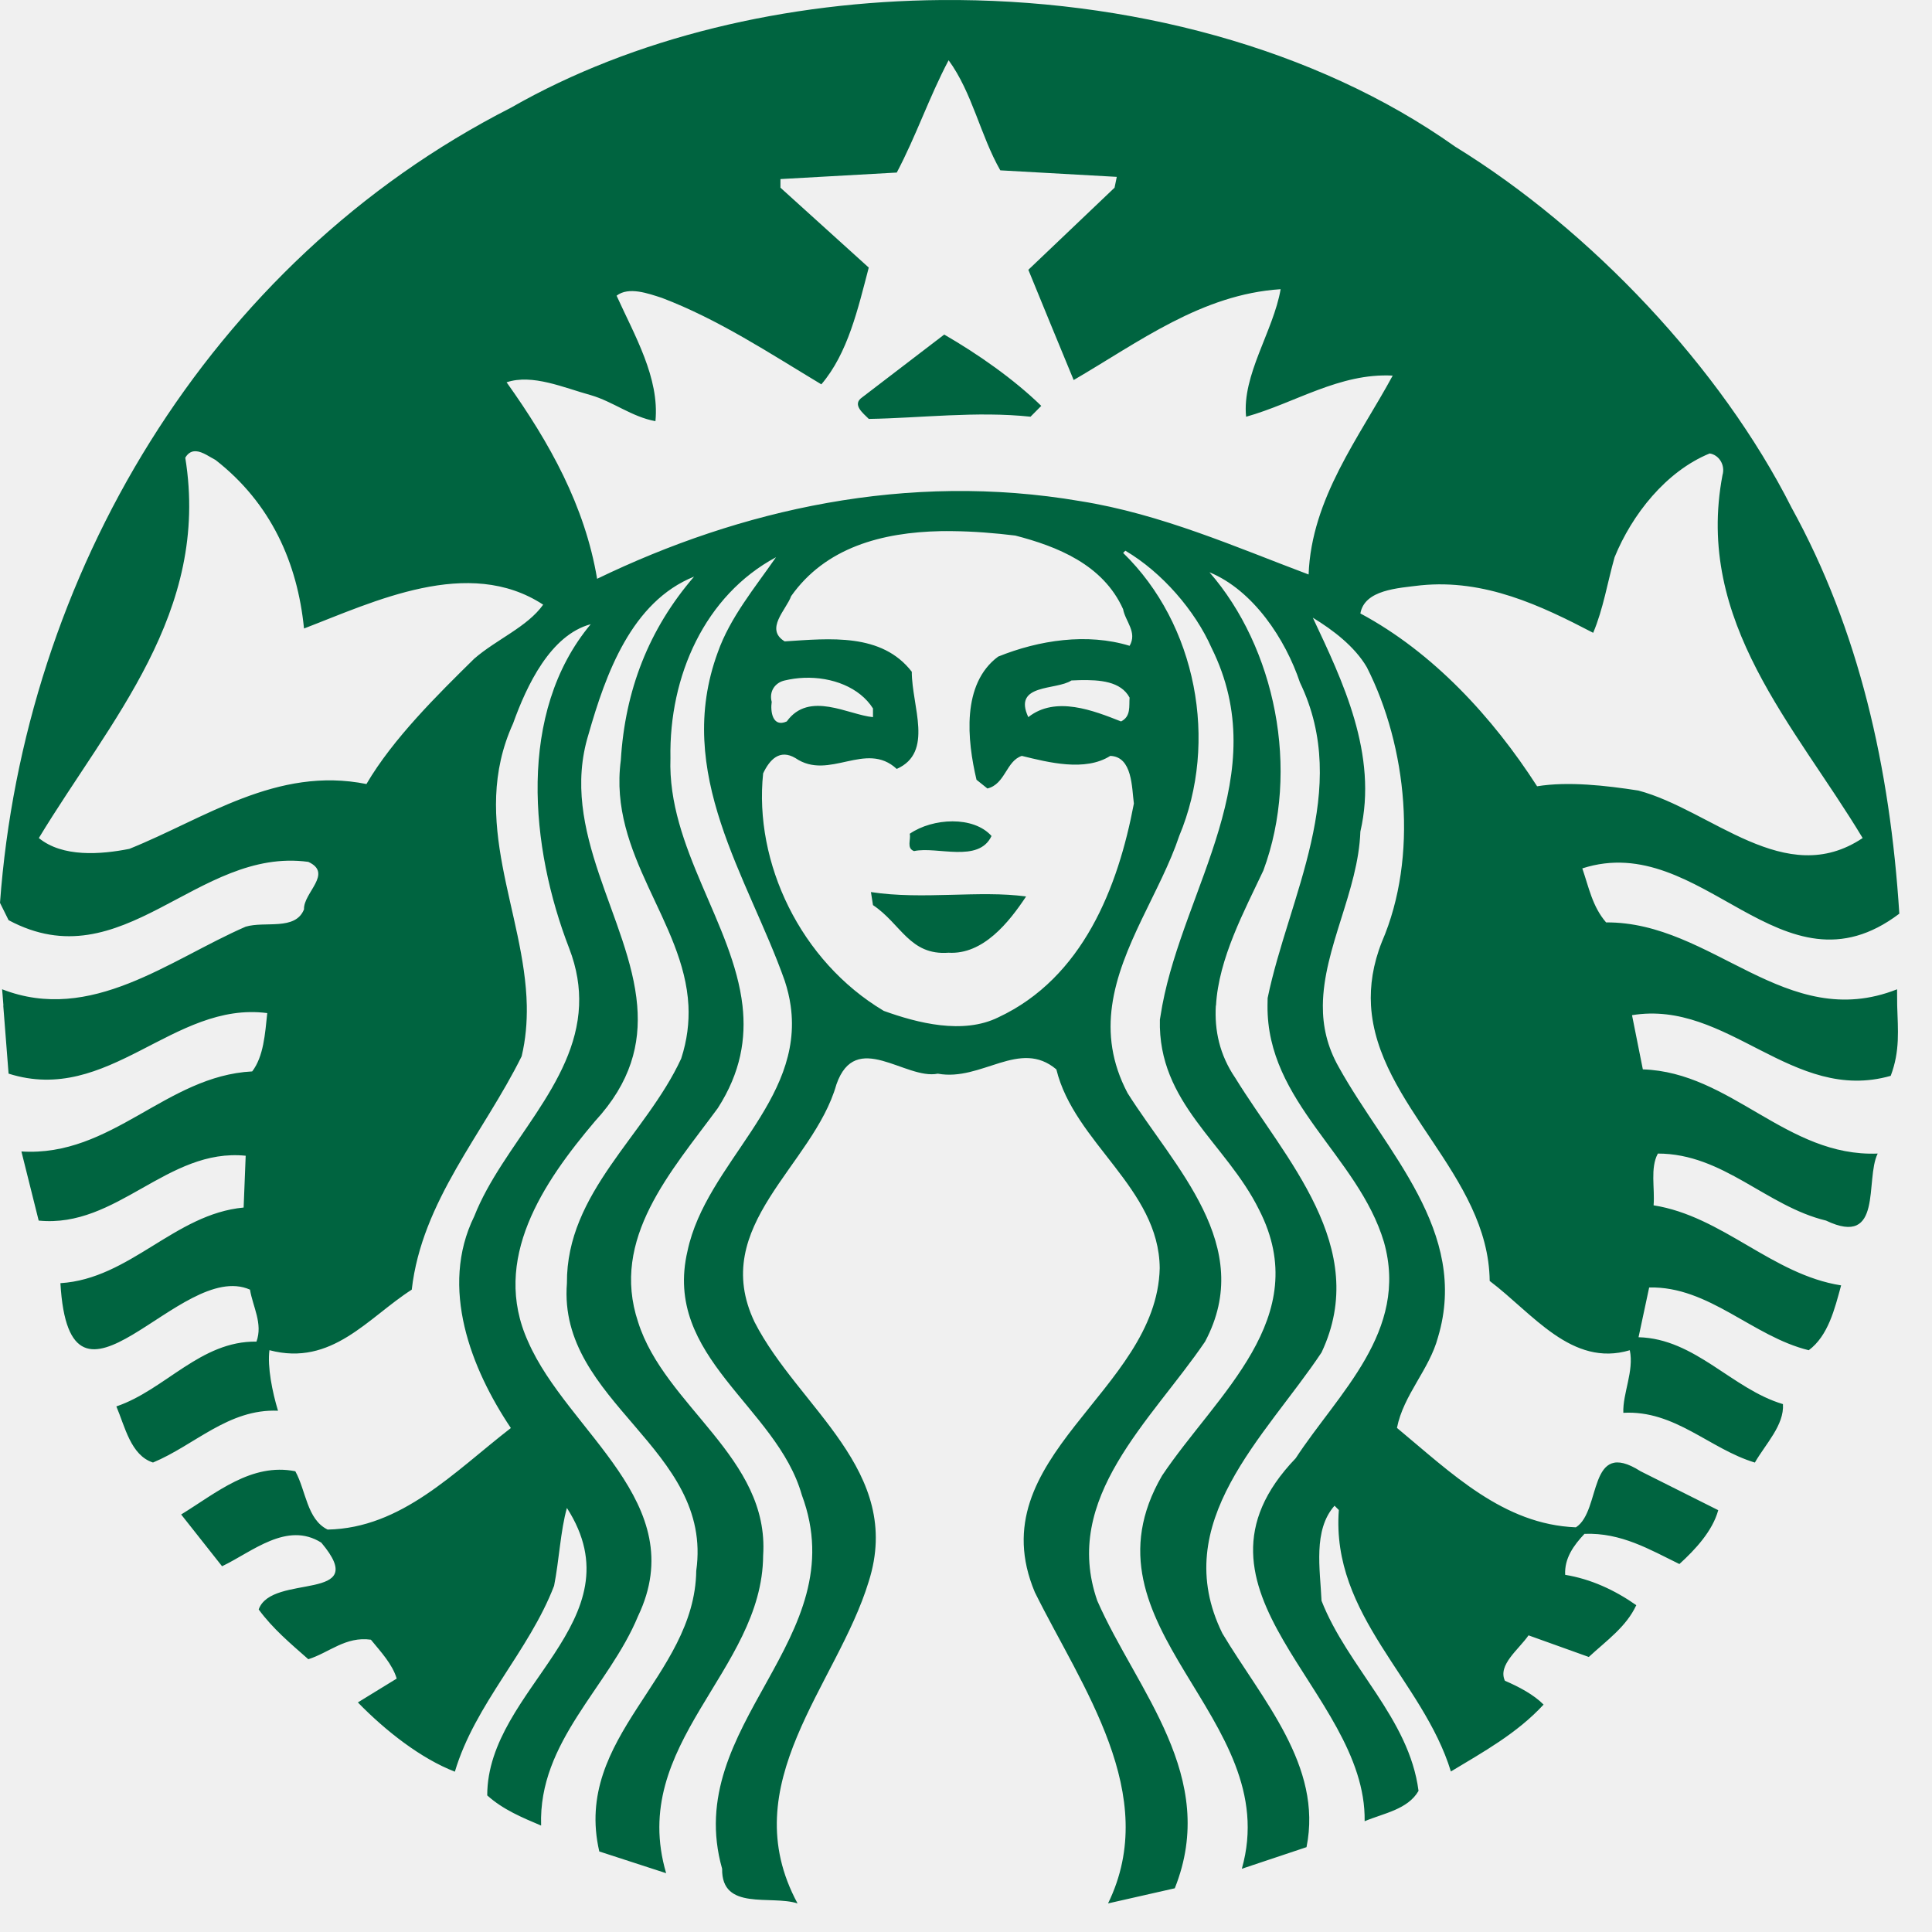
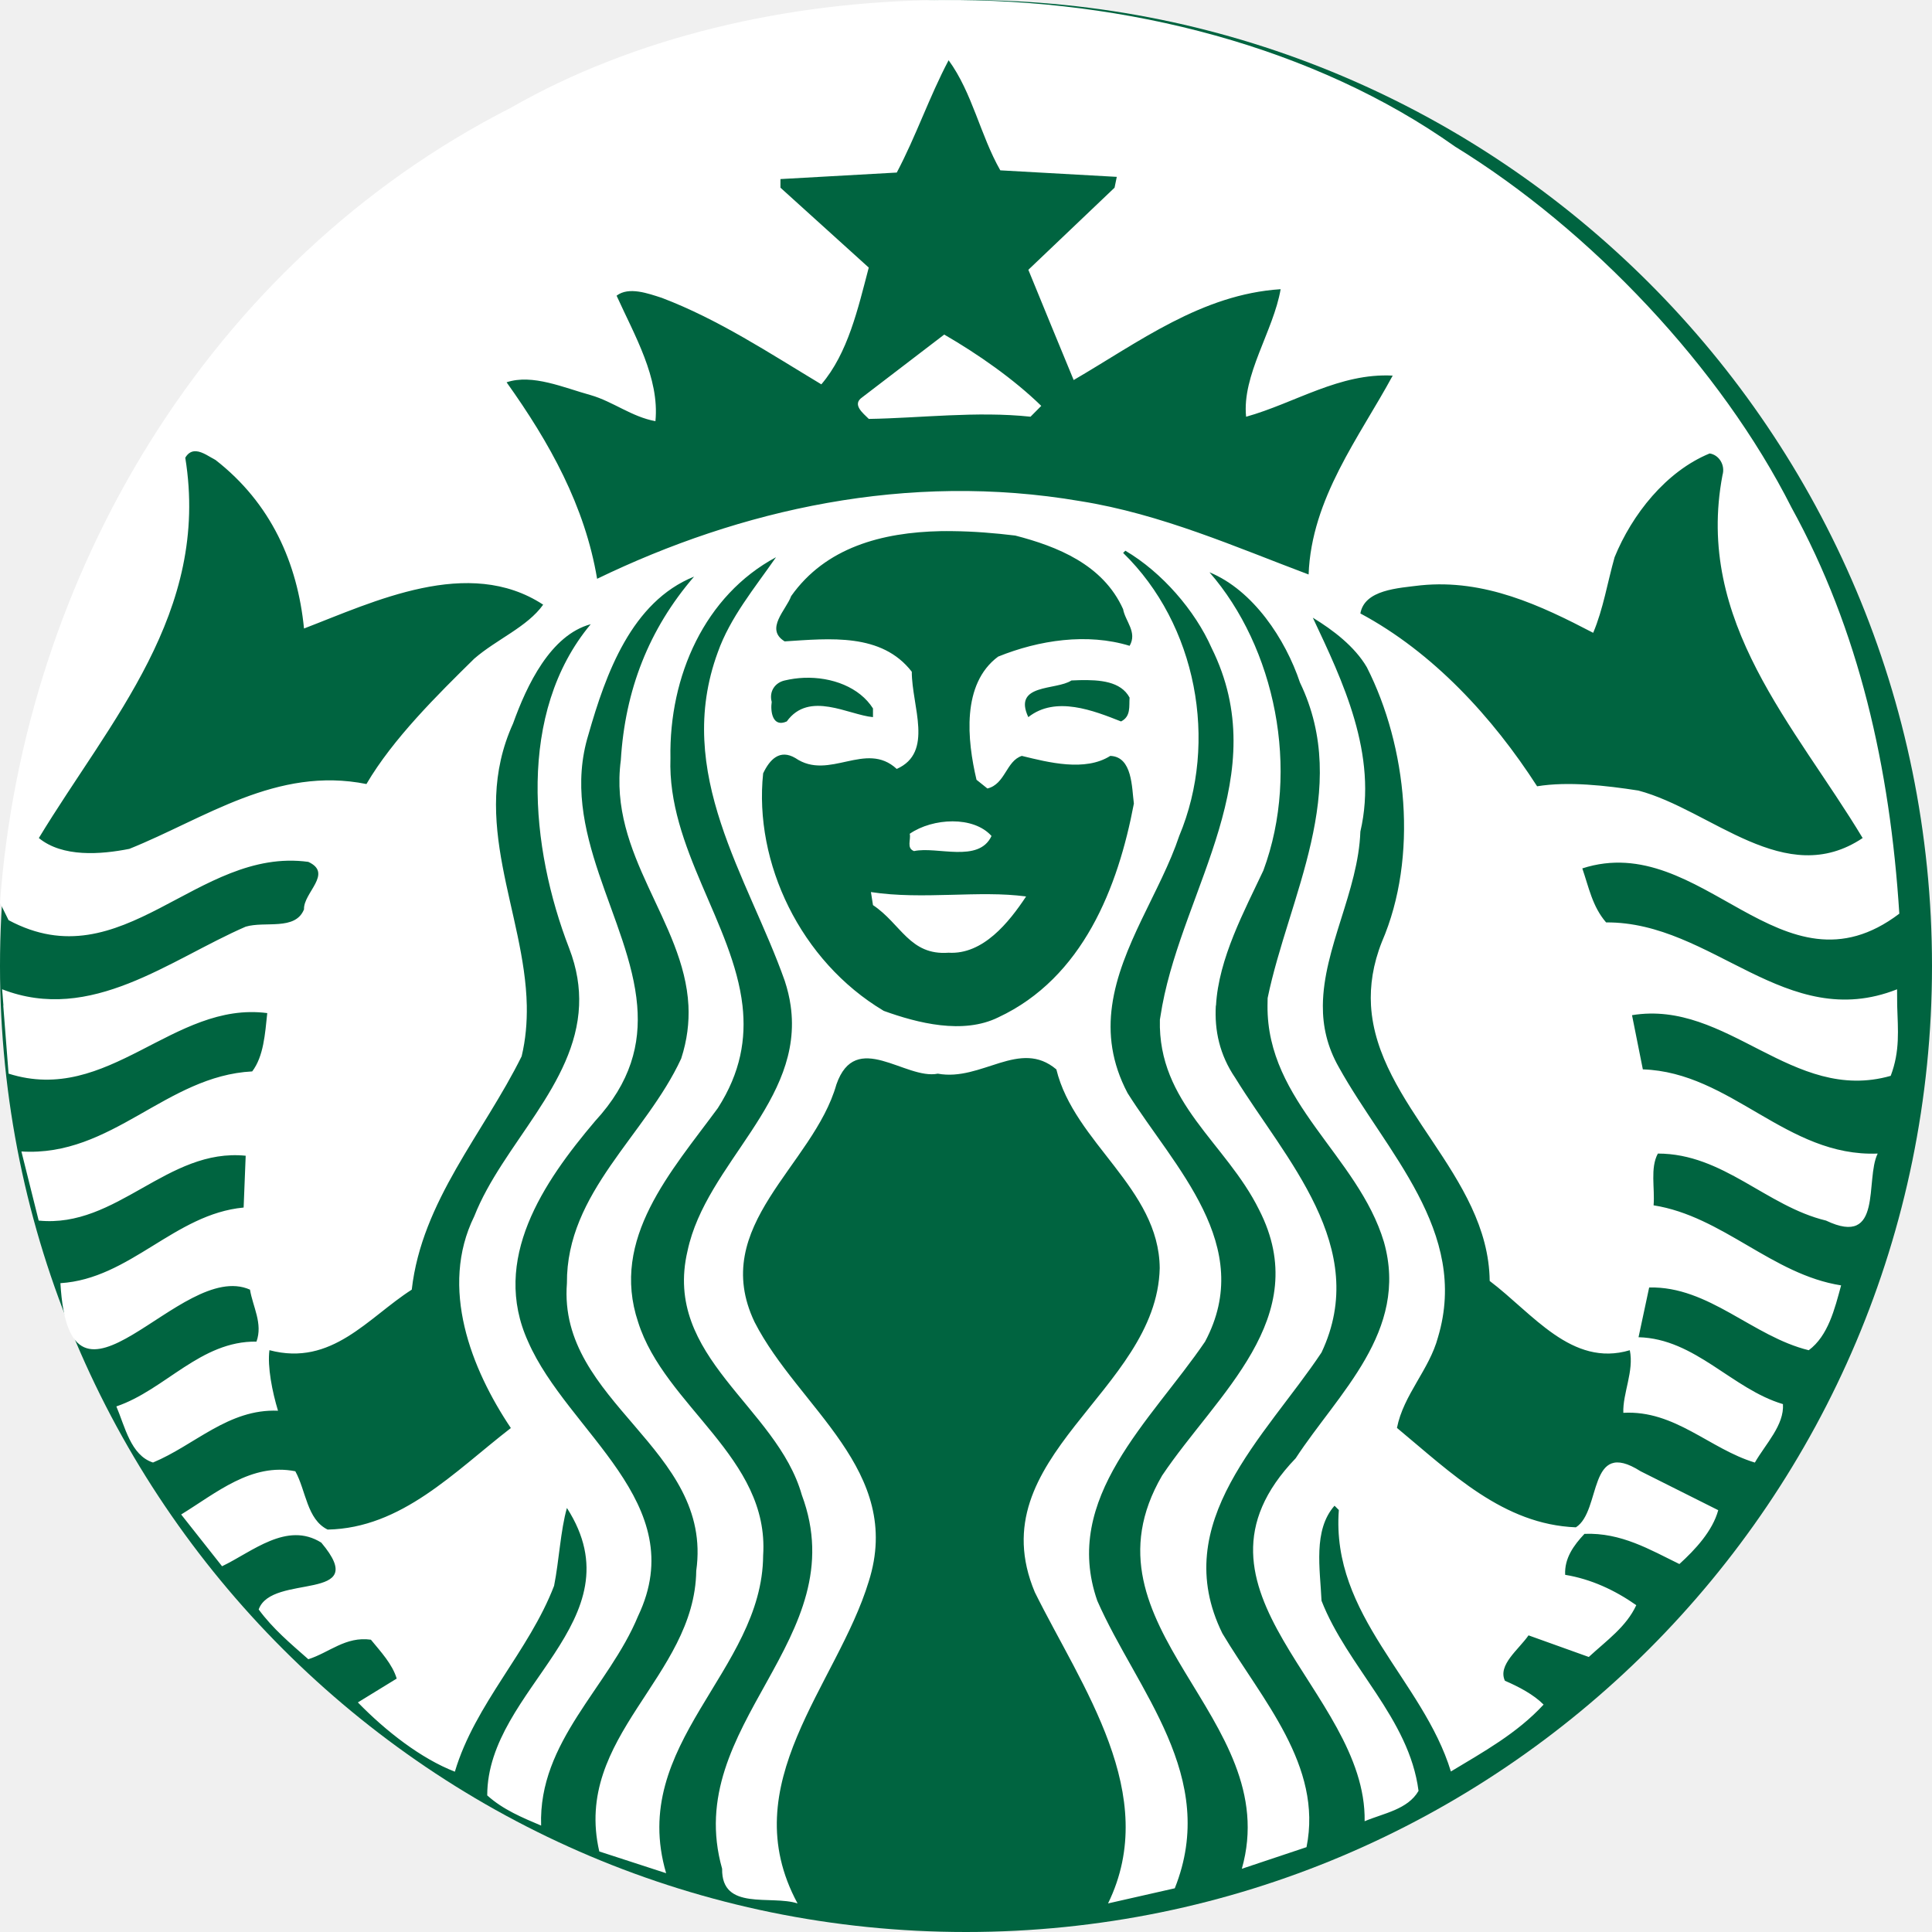
<svg xmlns="http://www.w3.org/2000/svg" width="48px" height="48px" viewBox="0 0 48 48" version="1.1">
  <defs />
  <g id="Page-1" stroke="none" stroke-width="1" fill="none" fill-rule="evenodd">
-     <g id="Group-3" transform="translate(-6, -6)" fill="#006440">
+     <circle cx="24" cy="24" r="24" fill="#006440" />
+     <g id="Group-3" transform="translate(-6, -6)" fill="#FFFFFF">
      <path d="M29.459,14.312 C30.3,14.798 31.191,15.422 31.87,16.084 L31.603,16.353 C30.264,16.21 28.854,16.388 27.585,16.408 C27.443,16.265 27.158,16.05 27.423,15.87 L29.459,14.312 L29.459,14.312 L29.459,14.312 Z M53.135,30.983 C53.153,31.589 53.209,32.109 52.974,32.729 C50.527,33.426 48.921,30.83 46.547,31.222 L46.816,32.568 C49.011,32.64 50.383,34.75 52.651,34.66 C52.329,35.305 52.795,37.005 51.367,36.325 C49.885,35.968 48.814,34.66 47.189,34.66 C46.994,35.02 47.118,35.52 47.083,35.946 C48.797,36.216 50.029,37.667 51.742,37.935 C51.581,38.525 51.421,39.186 50.938,39.546 C49.545,39.206 48.457,37.951 46.973,37.987 L46.709,39.223 C48.119,39.259 49.03,40.509 50.297,40.885 C50.331,41.406 49.867,41.872 49.599,42.337 C48.474,41.998 47.616,41.03 46.331,41.101 C46.313,40.616 46.601,40.065 46.492,39.546 C45.049,39.976 44.081,38.632 43.011,37.825 C42.98,35.186 40.209,33.455 40.062,30.983 C40.034,30.49 40.109,29.964 40.333,29.399 C41.244,27.288 40.958,24.547 39.959,22.578 C39.656,22.06 39.118,21.652 38.617,21.347 C39.35,22.905 40.244,24.745 39.798,26.66 C39.746,28.138 38.876,29.558 38.866,30.983 C38.862,31.491 38.97,31.999 39.262,32.513 C40.423,34.609 42.513,36.593 41.727,39.222 C41.511,40.03 40.868,40.654 40.707,41.476 C42.066,42.604 43.35,43.875 45.153,43.946 C45.795,43.535 45.438,41.712 46.76,42.553 L48.689,43.52 C48.548,44.038 48.116,44.502 47.724,44.858 C46.992,44.501 46.278,44.073 45.366,44.108 C45.097,44.394 44.865,44.715 44.886,45.126 C45.528,45.232 46.117,45.504 46.653,45.88 C46.404,46.418 45.919,46.755 45.473,47.167 L43.976,46.63 C43.726,46.989 43.207,47.365 43.389,47.758 C43.727,47.903 44.102,48.099 44.35,48.35 C43.69,49.066 42.852,49.526 42.047,50.012 C41.353,47.739 39.066,46.145 39.263,43.516 L39.156,43.409 C38.619,44.015 38.798,44.984 38.833,45.77 C39.476,47.416 41.011,48.688 41.243,50.494 C40.975,50.959 40.369,51.051 39.904,51.248 C39.958,47.992 35.031,45.523 38.191,42.23 C39.245,40.617 41.01,39.078 40.384,36.858 C39.742,34.714 37.47,33.386 37.491,30.983 L37.494,30.796 C38.012,28.29 39.583,25.623 38.297,22.957 C37.939,21.885 37.138,20.666 36.049,20.218 C37.673,22.081 38.317,25.12 37.388,27.627 C36.92,28.624 36.275,29.812 36.211,30.984 L36.207,30.984 C36.172,31.596 36.297,32.204 36.691,32.782 C37.924,34.786 40.065,36.989 38.833,39.602 C37.441,41.694 35.013,43.823 36.369,46.58 C37.351,48.226 38.869,49.869 38.46,51.892 L36.853,52.429 C37.924,48.654 32.675,46.436 34.872,42.66 C36.229,40.638 38.656,38.741 37.282,36.057 C36.461,34.394 34.764,33.41 34.817,31.332 L34.876,30.983 C35.429,28.036 37.664,25.247 36.101,22.097 C35.69,21.167 34.87,20.219 33.959,19.682 L33.904,19.737 C35.726,21.509 36.28,24.424 35.298,26.767 C34.839,28.141 33.833,29.511 33.629,30.984 C33.532,31.679 33.614,32.398 34.014,33.157 C35.174,34.998 37.209,36.952 35.939,39.333 C34.602,41.3 32.37,43.213 33.262,45.771 C34.244,48.008 36.295,50.14 35.187,52.914 L33.529,53.29 C34.85,50.586 32.87,47.903 31.71,45.558 C30.298,42.193 34.742,40.582 34.813,37.506 C34.796,35.521 32.69,34.394 32.245,32.569 C31.334,31.798 30.389,32.875 29.3,32.675 C28.495,32.837 27.26,31.565 26.78,32.944 C26.208,34.965 23.603,36.451 24.748,38.848 C25.837,40.978 28.459,42.536 27.583,45.293 C26.799,47.868 24.209,50.32 25.815,53.29 C25.155,53.075 23.923,53.486 23.941,52.429 C22.923,48.832 27.261,46.737 25.921,43.142 C25.298,40.94 22.457,39.724 23.082,37.076 C23.545,34.896 25.985,33.372 25.643,30.984 C25.615,30.784 25.566,30.579 25.496,30.366 C24.585,27.789 22.727,25.212 23.834,22.204 C24.138,21.345 24.746,20.612 25.28,19.844 C23.512,20.792 22.62,22.797 22.657,24.836 C22.58,27.054 24.215,28.954 24.447,30.984 C24.539,31.803 24.405,32.642 23.834,33.531 C22.675,35.108 21.158,36.771 21.854,38.848 C22.515,40.942 25.121,42.211 24.96,44.646 C24.943,47.526 21.604,49.319 22.55,52.539 L20.889,51.999 C20.229,49.137 23.263,47.673 23.298,45.025 C23.728,41.979 19.853,40.85 20.085,37.881 C20.069,35.626 22.049,34.197 22.924,32.3 C23.074,31.838 23.124,31.402 23.104,30.984 C22.997,28.886 21.111,27.246 21.424,24.888 C21.529,23.152 22.118,21.631 23.244,20.326 C21.691,20.951 21.05,22.742 20.621,24.245 C19.877,26.656 21.653,28.824 21.831,30.984 C21.91,31.938 21.678,32.886 20.783,33.856 C19.496,35.375 18.192,37.292 19.121,39.333 C20.104,41.586 23.193,43.34 21.853,46.15 C21.122,47.921 19.372,49.263 19.444,51.356 C18.98,51.159 18.499,50.962 18.105,50.606 C18.105,47.94 21.888,46.275 20.085,43.465 C19.926,44.02 19.891,44.773 19.766,45.399 C19.141,47.028 17.802,48.332 17.301,50.017 C16.464,49.693 15.588,49.012 14.891,48.296 L15.856,47.704 C15.749,47.346 15.464,47.042 15.215,46.738 C14.588,46.649 14.176,47.061 13.66,47.223 C13.213,46.829 12.783,46.47 12.427,45.987 C12.747,45.073 15.25,45.829 13.982,44.326 C13.126,43.789 12.267,44.555 11.517,44.913 L10.501,43.627 C11.376,43.09 12.248,42.337 13.337,42.553 C13.605,43.037 13.623,43.749 14.14,44.002 C15.979,43.966 17.282,42.571 18.692,41.479 C17.709,40.014 16.91,37.991 17.783,36.218 C18.482,34.442 20.304,32.946 20.387,30.983 C20.406,30.536 20.336,30.066 20.141,29.56 C19.177,27.072 18.837,23.71 20.677,21.508 C19.677,21.777 19.087,23.027 18.747,23.975 C17.642,26.404 19.04,28.655 19.088,30.983 C19.095,31.402 19.061,31.821 18.96,32.244 C18.013,34.158 16.48,35.838 16.23,38.041 C15.141,38.738 14.247,39.956 12.694,39.545 C12.64,39.956 12.765,40.583 12.907,41.049 C11.676,40.997 10.837,41.906 9.801,42.336 C9.248,42.158 9.105,41.443 8.891,40.942 C10.104,40.531 10.979,39.312 12.372,39.332 C12.534,38.882 12.282,38.47 12.211,38.041 C10.478,37.27 7.732,41.852 7.501,37.88 C9.232,37.772 10.338,36.161 12.053,36.001 L12.104,34.714 C10.158,34.517 8.906,36.522 6.961,36.325 L6.532,34.608 C8.782,34.749 10.123,32.728 12.266,32.619 C12.55,32.244 12.585,31.689 12.64,31.17 C10.301,30.865 8.696,33.463 6.213,32.674 C6.213,32.674 6.128,31.593 6.081,30.983 L6.085,30.983 C6.068,30.745 6.052,30.578 6.052,30.578 C8.265,31.439 10.21,29.846 12.104,29.023 C12.586,28.879 13.337,29.129 13.553,28.593 C13.534,28.181 14.283,27.7 13.66,27.413 C10.891,27.036 9.052,30.383 6.213,28.861 L6,28.431 C6.591,20.344 11.141,12.525 18.692,8.677 C21.75,6.926 25.55,6.033 29.381,6.001 C34.006,5.962 38.678,7.178 42.154,9.644 C45.529,11.72 48.758,15.14 50.51,18.611 C52.186,21.653 52.957,25.067 53.188,28.7 C50.259,30.918 48.294,26.611 45.312,27.575 C45.473,28.041 45.562,28.523 45.903,28.917 C48.546,28.898 50.366,31.672 53.132,30.579 L53.135,30.983 L53.135,30.983 L53.135,30.983 Z M19.495,21.023 C17.638,19.806 15.283,20.952 13.553,21.615 C13.392,19.986 12.732,18.501 11.355,17.428 C11.222,17.361 11.037,17.221 10.871,17.211 C10.772,17.205 10.677,17.245 10.603,17.372 C11.227,21.219 8.732,23.903 6.965,26.821 C7.553,27.303 8.499,27.231 9.213,27.09 C11.087,26.338 12.872,25.031 15.104,25.479 C15.764,24.352 16.873,23.26 17.782,22.365 C18.337,21.883 19.1,21.577 19.495,21.023 L19.495,21.023 L19.495,21.023 Z M25.173,23.439 C25.137,23.67 25.191,24.083 25.547,23.924 C26.101,23.154 27.083,23.763 27.689,23.817 L27.689,23.601 C27.357,23.077 26.672,22.814 25.976,22.84 C25.816,22.846 25.653,22.869 25.496,22.906 C25.263,22.957 25.101,23.171 25.173,23.439 L25.173,23.439 L25.173,23.439 Z M33.903,21.134 C33.404,20.024 32.262,19.575 31.225,19.306 C30.717,19.244 30.189,19.201 29.666,19.196 C29.568,19.195 29.47,19.194 29.372,19.196 C27.909,19.226 26.51,19.602 25.656,20.81 C25.534,21.151 24.995,21.629 25.495,21.935 C26.62,21.863 27.904,21.721 28.653,22.689 C28.653,23.549 29.207,24.693 28.279,25.104 C27.51,24.391 26.6,25.408 25.763,24.835 C25.37,24.602 25.121,24.874 24.96,25.214 C24.727,27.432 25.886,29.881 27.957,31.115 C28.796,31.418 29.924,31.707 30.8,31.277 C32.906,30.293 33.779,28.04 34.171,25.964 C34.118,25.569 34.137,24.799 33.584,24.78 C32.96,25.176 32.049,24.942 31.387,24.78 C30.996,24.907 30.978,25.481 30.532,25.59 L30.261,25.373 C30.029,24.39 29.885,22.994 30.797,22.314 C31.815,21.902 33.011,21.722 34.065,22.045 C34.261,21.705 33.958,21.438 33.903,21.134 L33.903,21.134 L33.903,21.134 Z M32.828,22.898 C32.757,22.9 32.688,22.903 32.619,22.906 C32.245,23.156 31.155,22.976 31.548,23.817 C32.227,23.279 33.173,23.656 33.852,23.924 C34.102,23.799 34.048,23.548 34.064,23.332 C33.847,22.926 33.326,22.888 32.828,22.898 L32.828,22.898 Z M40.601,15.332 C39.28,15.262 38.173,16.014 36.959,16.354 C36.853,15.318 37.638,14.225 37.817,13.185 C35.854,13.312 34.299,14.496 32.675,15.442 C32.299,14.532 31.922,13.617 31.549,12.703 L33.691,10.663 L33.746,10.394 L30.852,10.232 C30.354,9.357 30.157,8.303 29.568,7.497 C29.086,8.41 28.762,9.376 28.28,10.287 L25.39,10.449 L25.39,10.663 L27.584,12.648 C27.316,13.669 27.066,14.777 26.406,15.549 C25.121,14.777 23.854,13.937 22.445,13.401 C22.106,13.292 21.622,13.113 21.319,13.346 C21.765,14.331 22.389,15.39 22.284,16.464 C21.694,16.356 21.231,15.977 20.677,15.817 C20.015,15.636 19.229,15.282 18.586,15.498 C19.658,17 20.532,18.572 20.835,20.38 C24.389,18.661 28.534,17.715 32.837,18.45 C34.854,18.771 36.708,19.595 38.512,20.273 C38.582,18.378 39.778,16.854 40.601,15.332 L40.601,15.332 L40.601,15.332 Z M46.705,25.641 C48.524,26.123 50.35,28.11 52.277,26.821 C50.599,24.03 48.101,21.453 48.795,17.803 C48.868,17.554 48.708,17.301 48.476,17.266 C47.388,17.712 46.545,18.787 46.114,19.844 C45.937,20.469 45.832,21.133 45.582,21.722 C44.278,21.042 42.887,20.383 41.298,20.542 C40.725,20.613 39.903,20.651 39.798,21.241 C41.601,22.206 43.084,23.818 44.189,25.535 C44.958,25.409 45.901,25.516 46.705,25.641 L46.705,25.641 L46.705,25.641 Z M27.638,28.163 L27.689,28.487 C28.387,28.952 28.601,29.742 29.567,29.67 C30.424,29.721 31.066,28.917 31.493,28.273 C30.334,28.113 28.924,28.361 27.638,28.163 L27.638,28.163 L27.638,28.163 Z M28.602,26.715 C28.637,26.858 28.514,27.073 28.709,27.145 C29.28,27.021 30.315,27.45 30.634,26.77 C30.411,26.52 30.048,26.406 29.666,26.406 C29.285,26.406 28.889,26.517 28.602,26.715 L28.602,26.715 Z" id="inner_artwork" />
    </g>
  </g>
</svg>
